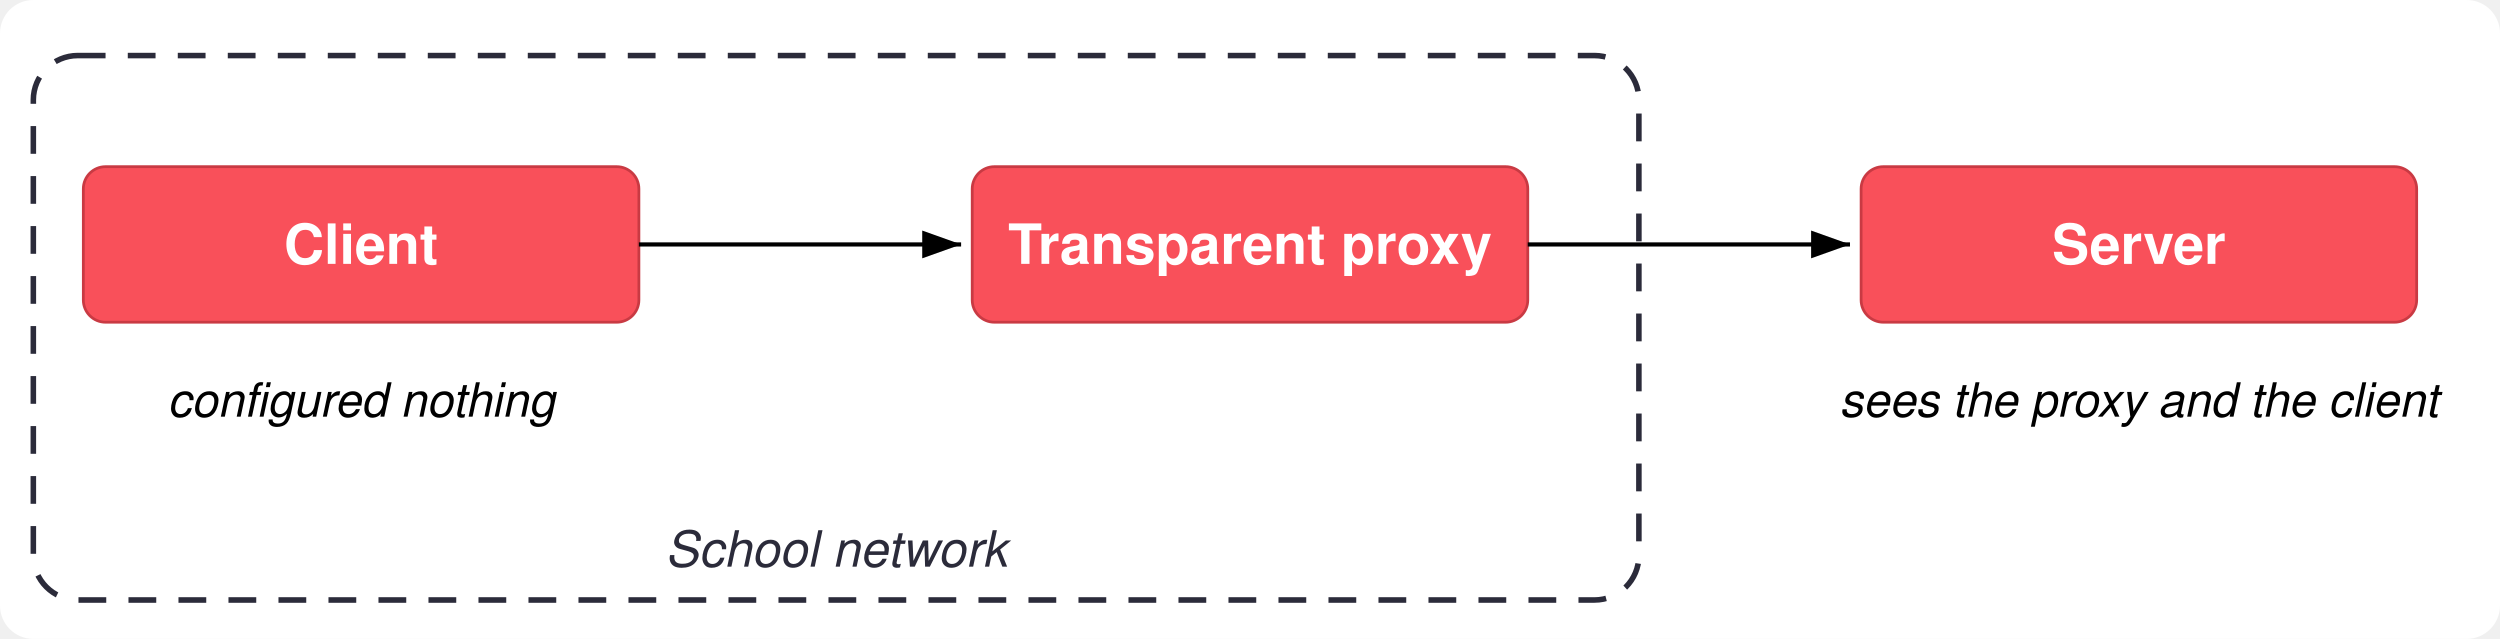
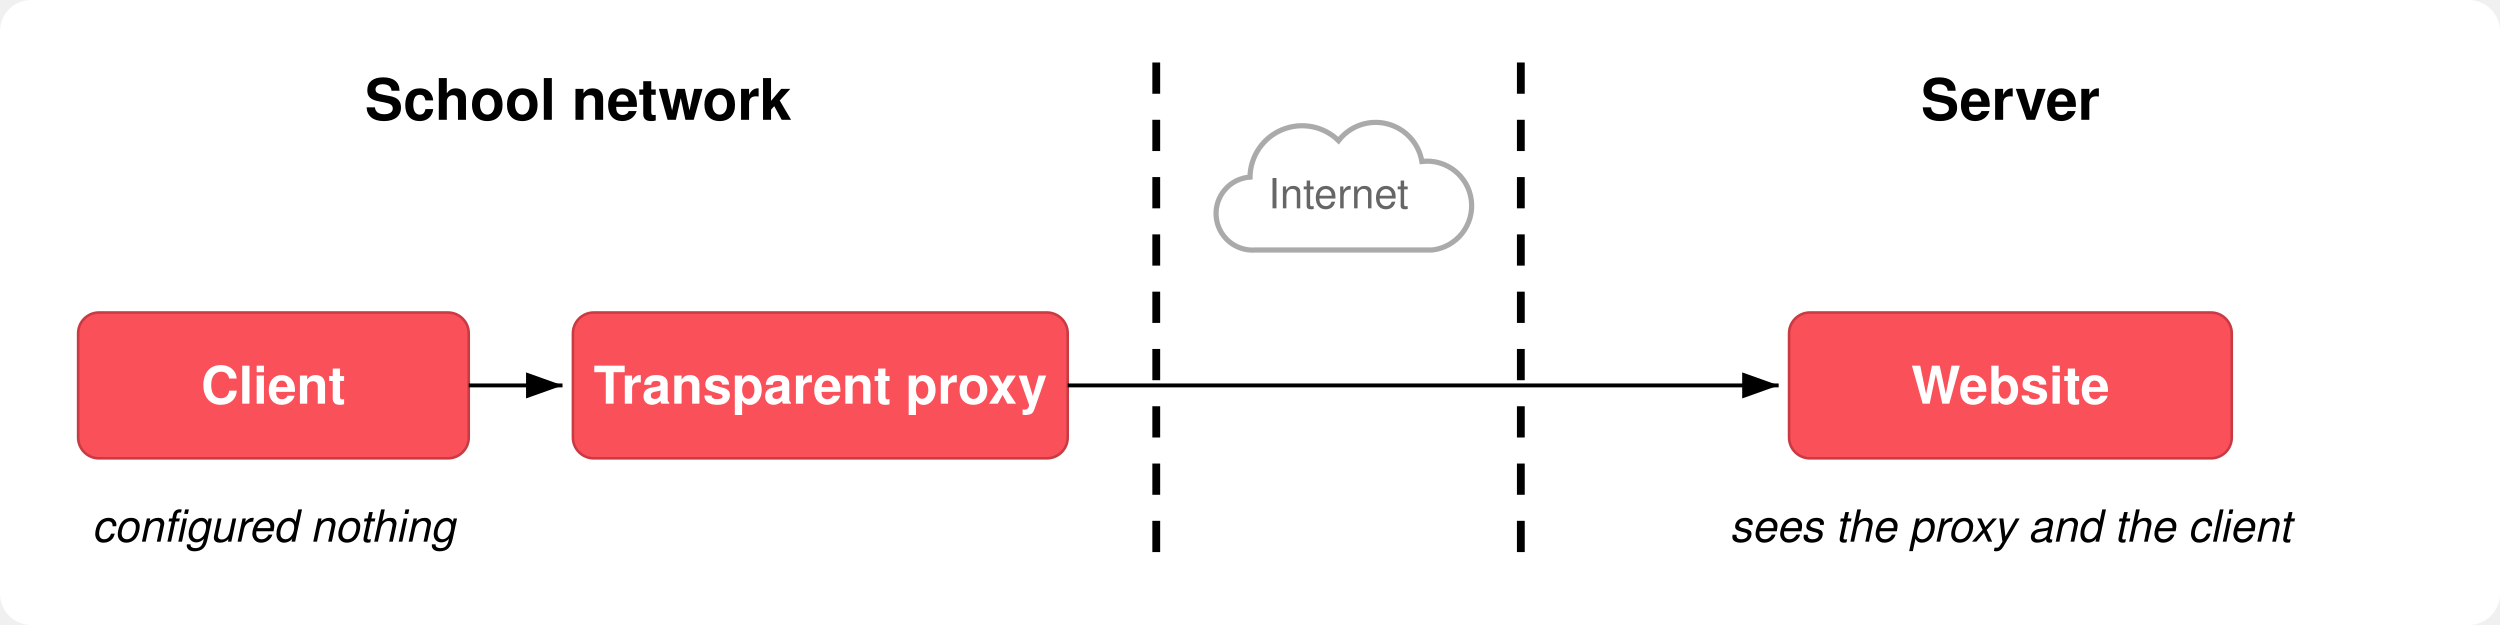
- <svg xmlns="http://www.w3.org/2000/svg" viewBox="0 0 900 230" width="900" height="230">
+ <svg xmlns="http://www.w3.org/2000/svg" viewBox="0 0 960 240" width="960" height="240">
  <style>
    svg { font-family: 'PT Sans', Helvetica, Arial, sans-serif; }
    .card { fill: #fff; }
    .process rect { fill: #f9505a; stroke: #c93a43; stroke-width: 1; }
    .process text { fill: #fff; text-anchor: middle; }
    .process .label { font-size: 20px; font-weight: 700; }
    .process .sub { font-size: 15px; font-style: italic; }
    .machine rect { fill: #e6e6ee; stroke: #2b2b3a; stroke-width: 2.5; }
    .machine line { stroke: #2b2b3a; stroke-width: 2.5; }
    .edge path { fill: none; stroke: #000; stroke-width: 1.5; }
    .edge.control path { stroke-dasharray: 4 5; }
    .edge text { font-size: 16px; fill: #000; text-anchor: middle; paint-order: stroke; stroke: #fff; stroke-width: 8px; stroke-linejoin: round; }
    .marker-comm { fill: #000; }
    .marker-control { fill: #fff; stroke: #000; stroke-width: 1.5; }
    .socket path { fill: none; stroke: #000; stroke-width: 1.75; stroke-linecap: round; }
    .socket text { font-size: 16px; fill: #000; text-anchor: end; }
    .region rect { fill: none; stroke: #2b2b3a; stroke-width: 2; stroke-dasharray: 10 8; }
    .region text { font-size: 18px; font-style: italic; fill: #2b2b3a; text-anchor: middle; }
    .boundary line { stroke: #000; stroke-width: 3; stroke-dasharray: 12 10; }
    .cloud path { fill: #fff; stroke: #aaa; stroke-width: 2; }
    .cloud text { font-size: 16px; fill: #666; text-anchor: middle; }
    .heading { font-size: 22px; font-weight: 700; fill: #000; text-anchor: middle; }
    .note { font-size: 17px; font-style: italic; fill: #000; text-anchor: middle; }
    .cross { stroke: #c93a43; stroke-width: 5; stroke-linecap: round; opacity: 0.35; }
    .divider { stroke: #999; stroke-width: 1.5; }
  </style>
  <defs>
    <marker id="arrow-comm" viewBox="0 0 14 10" refX="14" refY="5" markerWidth="14" markerHeight="10" markerUnits="userSpaceOnUse" orient="auto">
      <path class="marker-comm" d="M0,0 L14,5 L0,10 z" />
    </marker>
    <marker id="arrow-control" viewBox="-1 -1 16 12" refX="14" refY="5" markerWidth="16" markerHeight="12" markerUnits="userSpaceOnUse" orient="auto">
      <path class="marker-control" d="M0,0 L14,5 L0,10 z" />
    </marker>
  </defs>
-   <rect class="card" width="900" height="230" rx="12" />
-   <g class="region">
-     <rect x="12" y="20" width="578" height="196" rx="16" />
-     <text x="301" y="204">School network</text>
+   <rect class="card" width="960" height="240" rx="12" />
+   <text class="heading" x="222" y="46">School network</text>
+   <text class="heading" x="772" y="46">Server</text>
+   <g class="boundary">
+     <line x1="444" y1="24" x2="444" y2="216" />
+     <line x1="584" y1="24" x2="584" y2="216" />
+   </g>
+   <g class="cloud">
+     <path d="M482,96 a14,14 0 0 1 -2,-28 a20,20 0 0 1 34,-14 a18,18 0 0 1 32,8 a14,14 0 0 1 4,34 z" />
+     <text x="514" y="80">Internet</text>
  </g>
  <g class="process">
-     <rect x="30" y="60" width="200" height="56" rx="8" />
-     <text class="label" x="130" y="95">Client</text>
+     <rect x="30" y="120" width="150" height="56" rx="8" />
+     <text class="label" x="105" y="155">Client</text>
  </g>
  <g class="process">
-     <rect x="350" y="60" width="200" height="56" rx="8" />
-     <text class="label" x="450" y="95">Transparent proxy</text>
+     <rect x="220" y="120" width="190" height="56" rx="8" />
+     <text class="label" x="315" y="155">Transparent proxy</text>
  </g>
  <g class="process">
-     <rect x="670" y="60" width="200" height="56" rx="8" />
-     <text class="label" x="770" y="95">Server</text>
+     <rect x="687" y="120" width="170" height="56" rx="8" />
+     <text class="label" x="772" y="155">Website</text>
  </g>
  <g class="edge comm">
-     <path d="M230,88 L346,88" marker-end="url(#arrow-comm)" />
+     <path d="M180,148 L216,148" marker-end="url(#arrow-comm)" />
  </g>
  <g class="edge comm">
-     <path d="M550,88 L666,88" marker-end="url(#arrow-comm)" />
+     <path d="M410,148 L683,148" marker-end="url(#arrow-comm)" />
  </g>
-   <text class="note" x="130" y="150">configured nothing</text>
-   <text class="note" x="770" y="150">sees the proxy and the client</text>
+   <text class="note" x="105" y="208">configured nothing</text>
+   <text class="note" x="772" y="208">sees the proxy and the client</text>
</svg>
